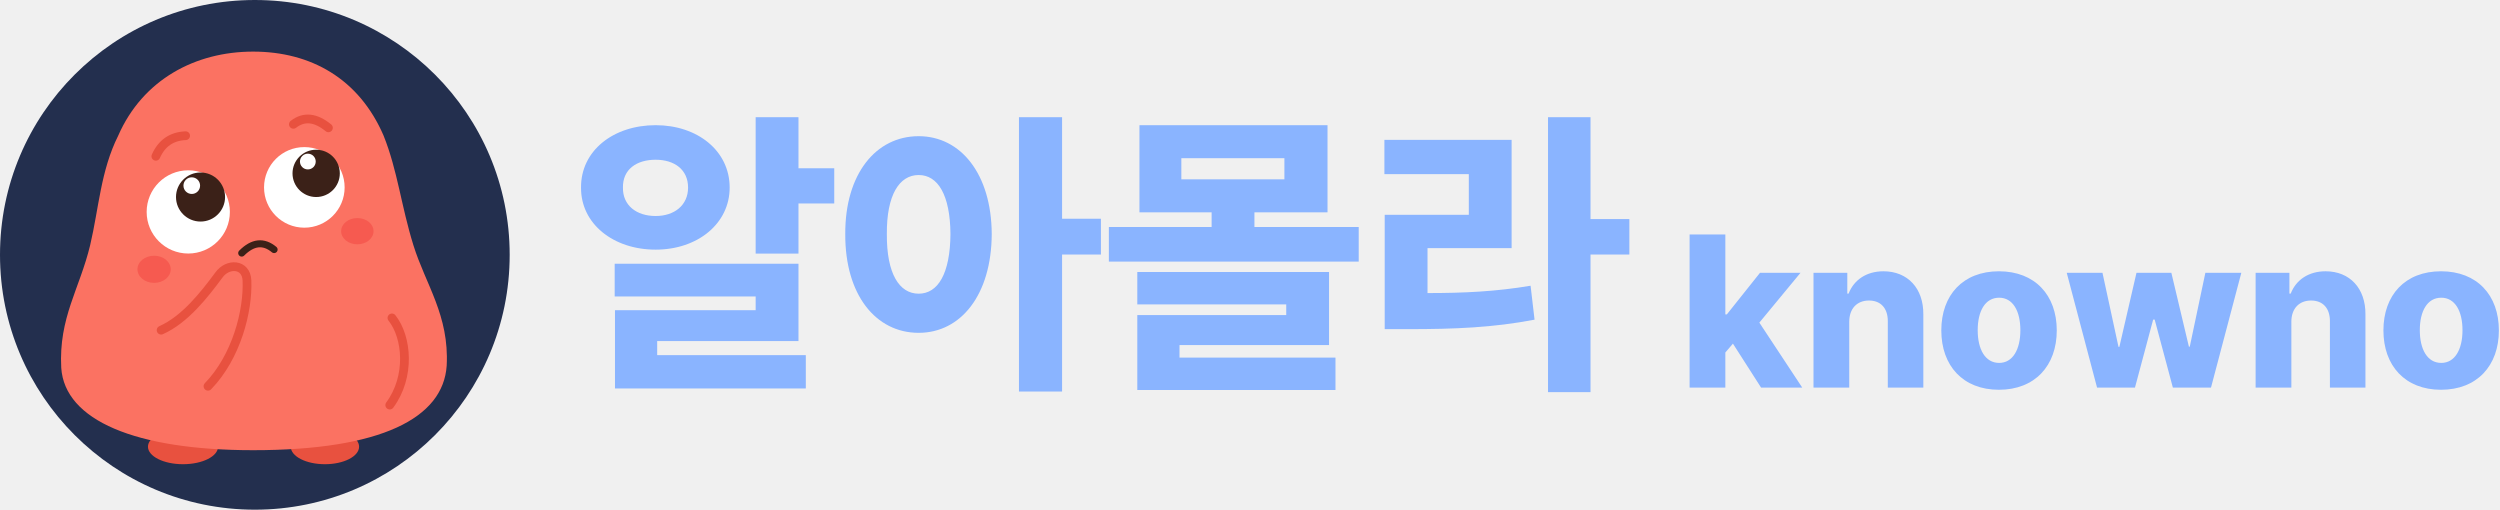
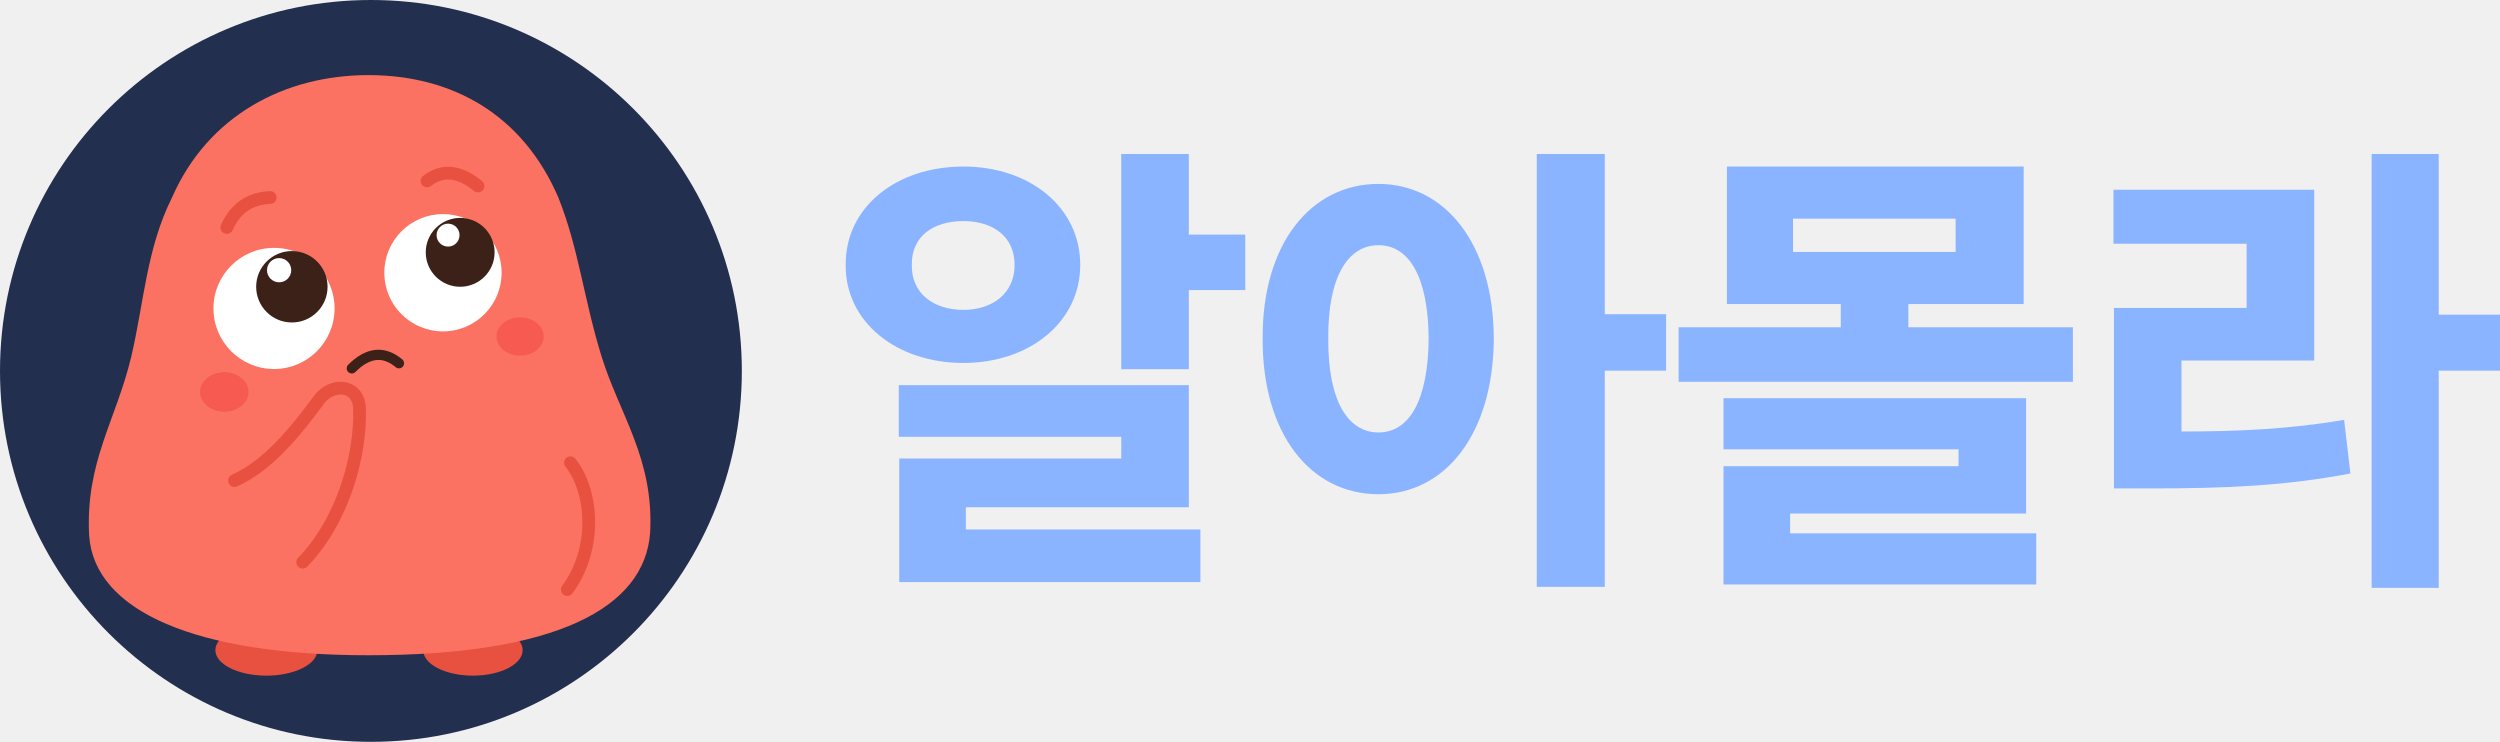
- <svg xmlns="http://www.w3.org/2000/svg" viewBox="0 0 981 200" width="981" height="200">
+ <svg xmlns="http://www.w3.org/2000/svg" viewBox="0 0 674 200" width="674" height="200">
  <g transform="translate(0 0) scale(0.1953125)">
    <circle cx="512" cy="512" r="512" fill="#232F4E" />
    <g transform="translate(61.44 61.44) scale(0.88)">
      <g fill="#E8513F">
        <ellipse cx="348" cy="950" rx="80" ry="40" />
        <ellipse cx="672" cy="950" rx="78" ry="40" />
      </g>
      <path fill="#FB7262" d="M508 48C640 48 750 110 806 240C838 320 846 400 874 490C902 580 956 650 950 765C942 885 800 958 508 958C240 958 78 890 70 770C64 655 112 590 136 490C156 405 160 320 200 240C256 112 376 48 508 48Z" />
      <g fill="#F65A50">
        <ellipse cx="282" cy="545" rx="38" ry="31" />
        <ellipse cx="746" cy="458" rx="37" ry="30" />
      </g>
      <g class="eye">
        <circle cx="360" cy="414" r="95" fill="#FFFFFF" />
        <g class="pupil">
          <circle cx="388" cy="380" r="56" fill="#3B2118" />
          <circle cx="368" cy="354" r="19" fill="#FFFFFF" />
        </g>
      </g>
      <g class="eye">
        <circle cx="625" cy="358" r="92" fill="#FFFFFF" />
        <g class="pupil">
          <circle cx="652" cy="326" r="54" fill="#3B2118" />
          <circle cx="633" cy="299" r="18" fill="#FFFFFF" />
        </g>
      </g>
      <g fill="none" stroke="#E8513F" stroke-width="20" stroke-linecap="round" stroke-linejoin="round">
        <path d="M286 287Q306 242 354 240" />
        <path d="M600 214Q636 186 680 222" />
        <path d="M298 684C352 660 396 604 430 558C450 530 492 532 494 570C497 640 470 745 405 812" />
        <path d="M825 656C860 700 868 790 820 855" />
      </g>
      <path fill="none" stroke="#3B2118" stroke-width="16" stroke-linecap="round" d="M482 508Q520 470 556 500" />
    </g>
  </g>
-   <path fill="#8AB4FF" transform="translate(224.88 142.36) scale(0.12)" d="M737-803L597-803L597-357L737-357L737-521L854-521L854-636L737-636ZM737-324L136-324L136-217L597-217L597-172L137-172L137 84L761 84L761-25L275-25L275-71L737-71ZM270-777C131-777 25-693 26-573C25-455 131-370 270-370C407-370 512-455 512-573C512-693 407-777 270-777ZM270-664C331-664 376-632 376-573C376-515 331-480 270-480C207-480 162-515 163-573C162-632 207-664 270-664ZM1130-741C990-741 889-617 890-421C889-222 990-98 1130-98C1268-98 1368-222 1369-421C1368-617 1268-741 1130-741ZM1130-614C1193-614 1233-549 1234-421C1233-291 1193-226 1130-226C1067-226 1025-291 1026-421C1025-549 1067-614 1130-614ZM1599-803L1458-803L1458 94L1599 94L1599-354L1726-354L1726-471L1599-471ZM2569-444L2228-444L2228-492L2467-492L2467-777L1852-777L1852-492L2088-492L2088-444L1752-444L1752-331L2569-331ZM1989-669L2326-669L2326-600L1989-600ZM2472-297L1845-297L1845-191L2332-191L2332-156L1845-156L1845 89L2493 89L2493-17L1983-17L1983-58L2472-58ZM3327-803L3188-803L3188 96L3327 96L3327-354L3454-354L3454-470L3327-470ZM3069-729L2653-729L2653-617L2929-617L2929-484L2654-484L2654-110L2730-110C2883-110 3008-115 3144-141L3131-252C3018-233 2914-228 2794-228L2794-375L3069-375Z" />
-   <path fill="#8AB4FF" transform="translate(658.495 152.095) scale(0.085)" d="M53 0L218 0L218-162L253-203L383 0L573 0L375-300L565-530L378-530L225-338L218-338L218-707L53-707ZM790-304C790-365 826-402 881-402C936-402 968-366 968-307L968 0L1132 0L1132-338C1133-458 1060-537 948-537C870-537 812-498 787-434L781-434L781-530L625-530L625 0L790 0ZM1481 10C1647 10 1748-101 1748-264C1748-427 1647-537 1481-537C1315-537 1215-427 1215-264C1215-101 1315 10 1481 10ZM1482-114C1418-114 1383-176 1383-265C1383-354 1418-415 1482-415C1545-415 1580-354 1580-265C1580-176 1545-114 1482-114ZM1934 0L2109 0L2193-314L2200-314L2284 0L2460 0L2600-530L2434-530L2362-189L2358-189L2277-530L2116-530L2037-188L2033-188L1959-530L1794-530ZM2831-304C2831-365 2867-402 2922-402C2977-402 3009-366 3009-307L3009 0L3173 0L3173-338C3174-458 3101-537 2989-537C2911-537 2853-498 2828-434L2822-434L2822-530L2666-530L2666 0L2831 0ZM3522 10C3688 10 3789-101 3789-264C3789-427 3688-537 3522-537C3356-537 3256-427 3256-264C3256-101 3356 10 3522 10ZM3523-114C3459-114 3424-176 3424-265C3424-354 3459-415 3523-415C3586-415 3621-354 3621-265C3621-176 3586-114 3523-114Z" />
+   <path fill="#8AB4FF" transform="translate(224.617 145.992) scale(0.130105)" d="M737-803L597-803L597-357L737-357L737-521L854-521L854-636L737-636ZM737-324L136-324L136-217L597-217L597-172L137-172L137 84L761 84L761-25L275-25L275-71L737-71ZM270-777C131-777 25-693 26-573C25-455 131-370 270-370C407-370 512-455 512-573C512-693 407-777 270-777ZM270-664C331-664 376-632 376-573C376-515 331-480 270-480C207-480 162-515 163-573C162-632 207-664 270-664ZM1130-741C990-741 889-617 890-421C889-222 990-98 1130-98C1268-98 1368-222 1369-421C1368-617 1268-741 1130-741ZM1130-614C1193-614 1233-549 1234-421C1233-291 1193-226 1130-226C1067-226 1025-291 1026-421C1025-549 1067-614 1130-614ZM1599-803L1458-803L1458 94L1599 94L1599-354L1726-354L1726-471L1599-471ZM2569-444L2228-444L2228-492L2467-492L2467-777L1852-777L1852-492L2088-492L2088-444L1752-444L1752-331L2569-331ZM1989-669L2326-669L2326-600L1989-600ZM2472-297L1845-297L1845-191L2332-191L2332-156L1845-156L1845 89L2493 89L2493-17L1983-17L1983-58L2472-58ZM3327-803L3188-803L3188 96L3327 96L3327-354L3454-354L3454-470L3327-470ZM3069-729L2653-729L2653-617L2929-617L2929-484L2654-484L2654-110L2730-110C2883-110 3008-115 3144-141L3131-252C3018-233 2914-228 2794-228L2794-375L3069-375Z" />
</svg>
